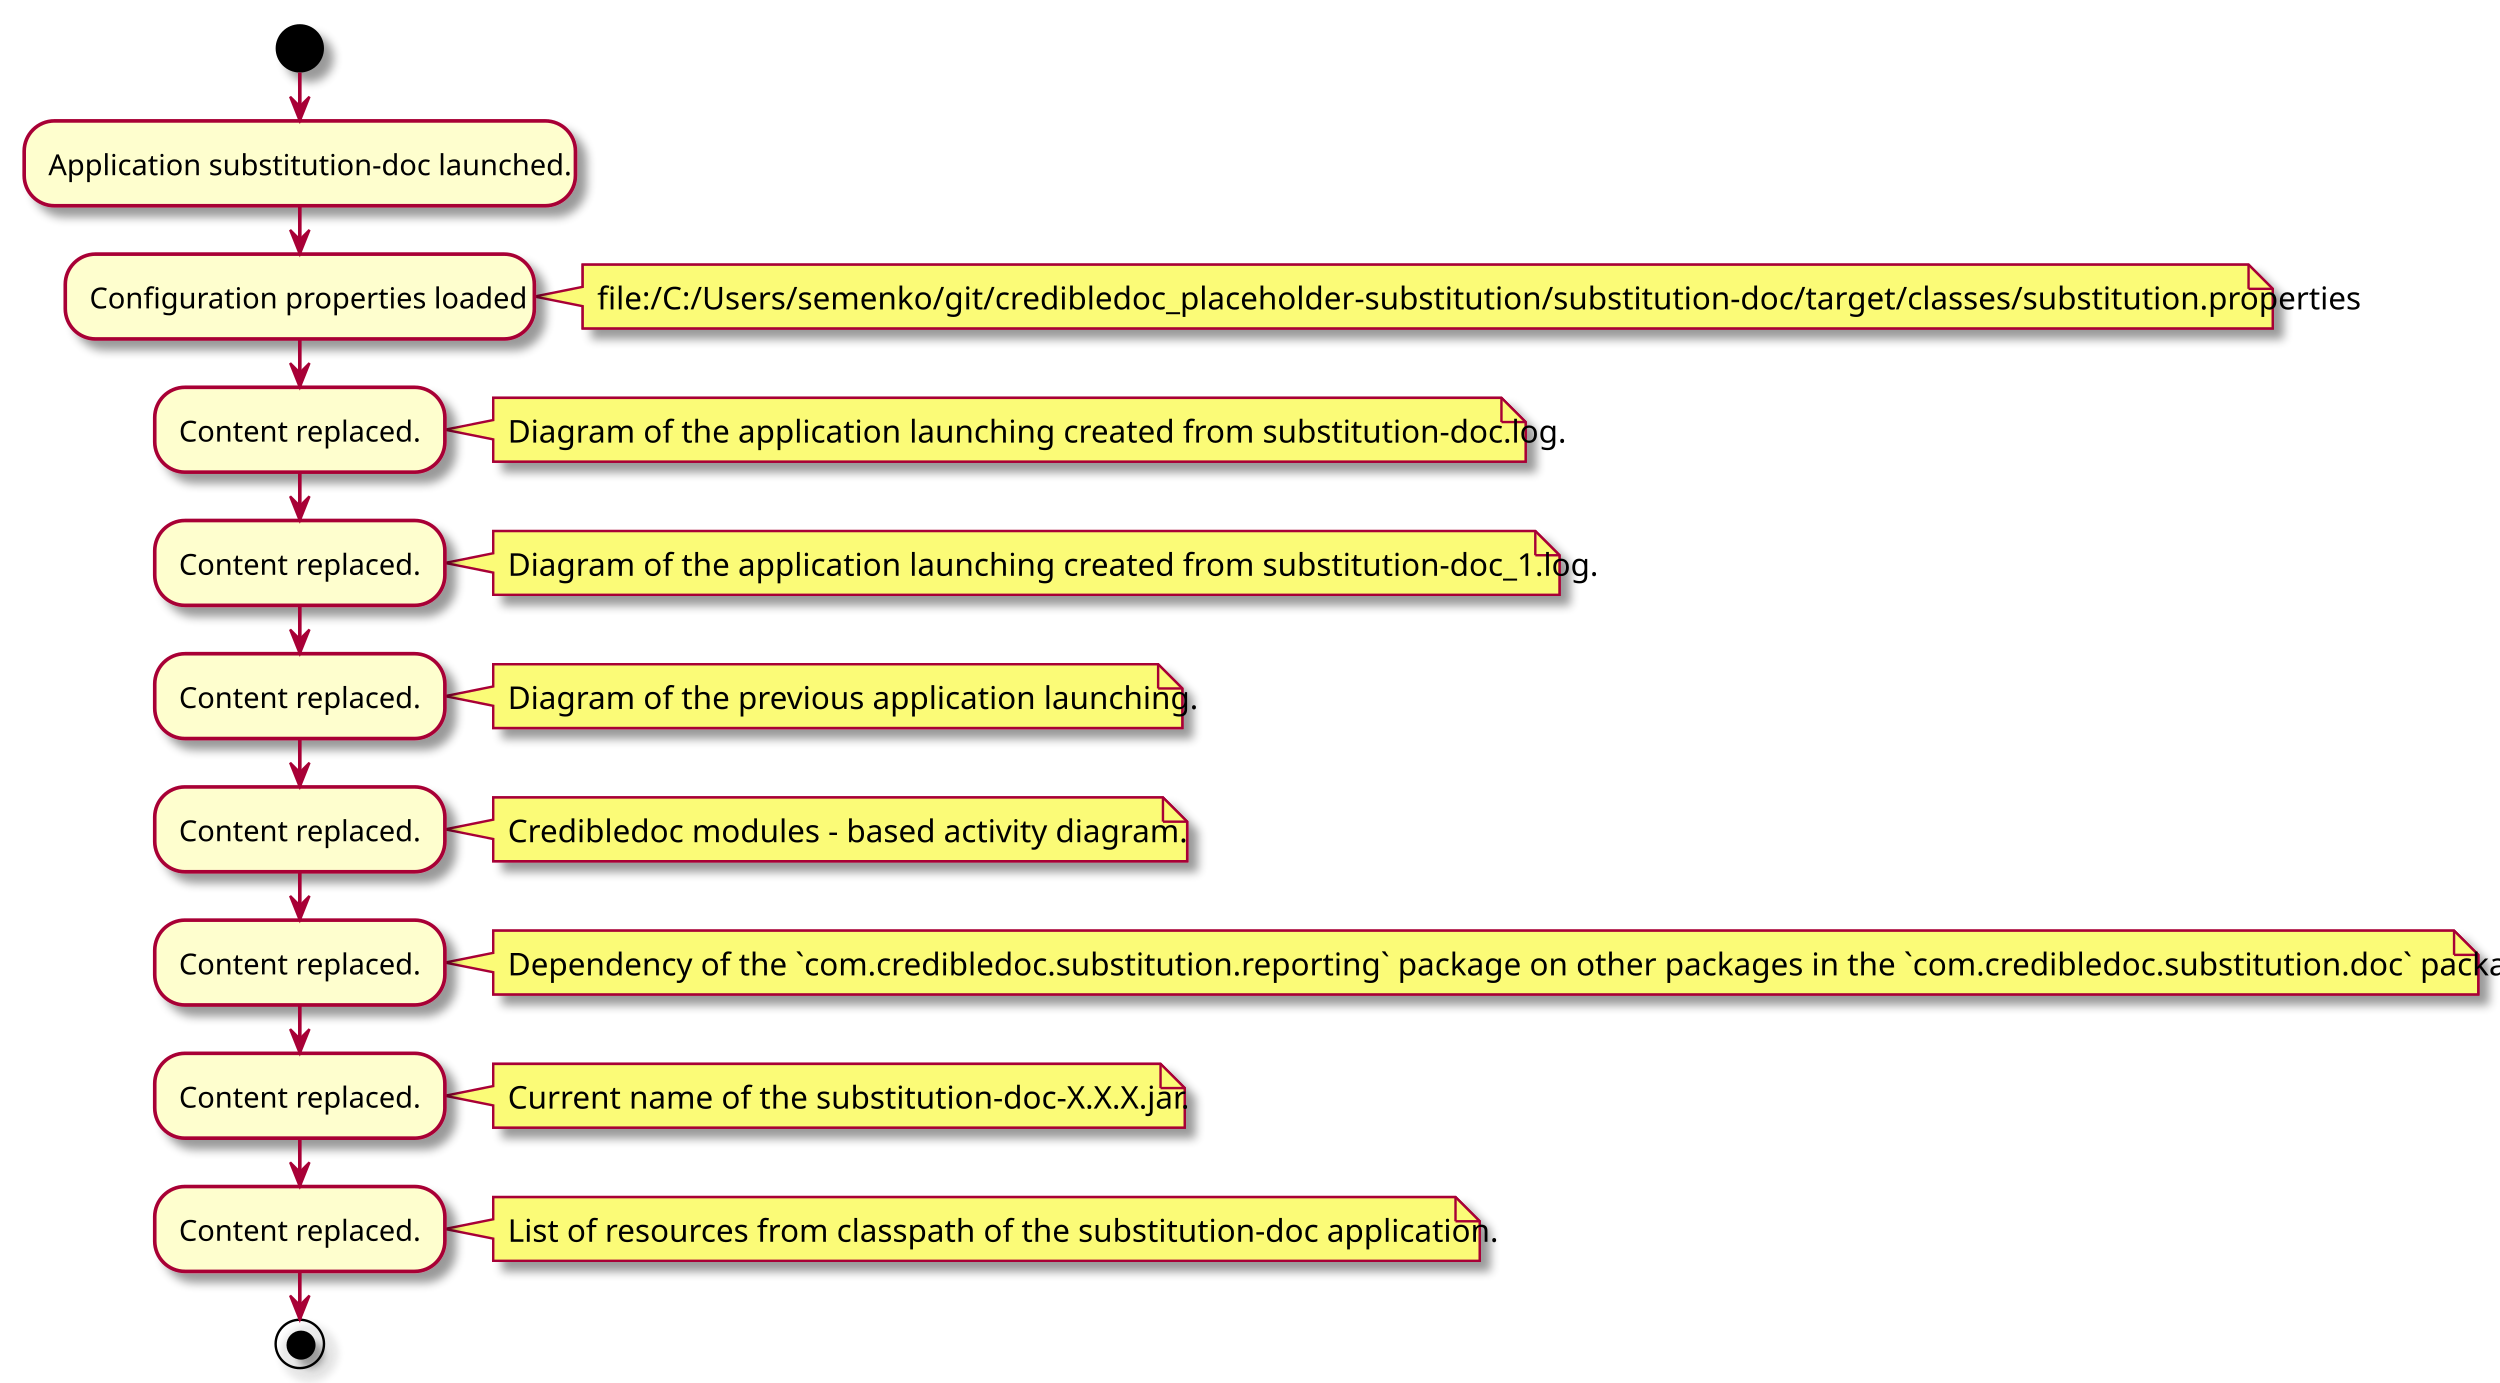
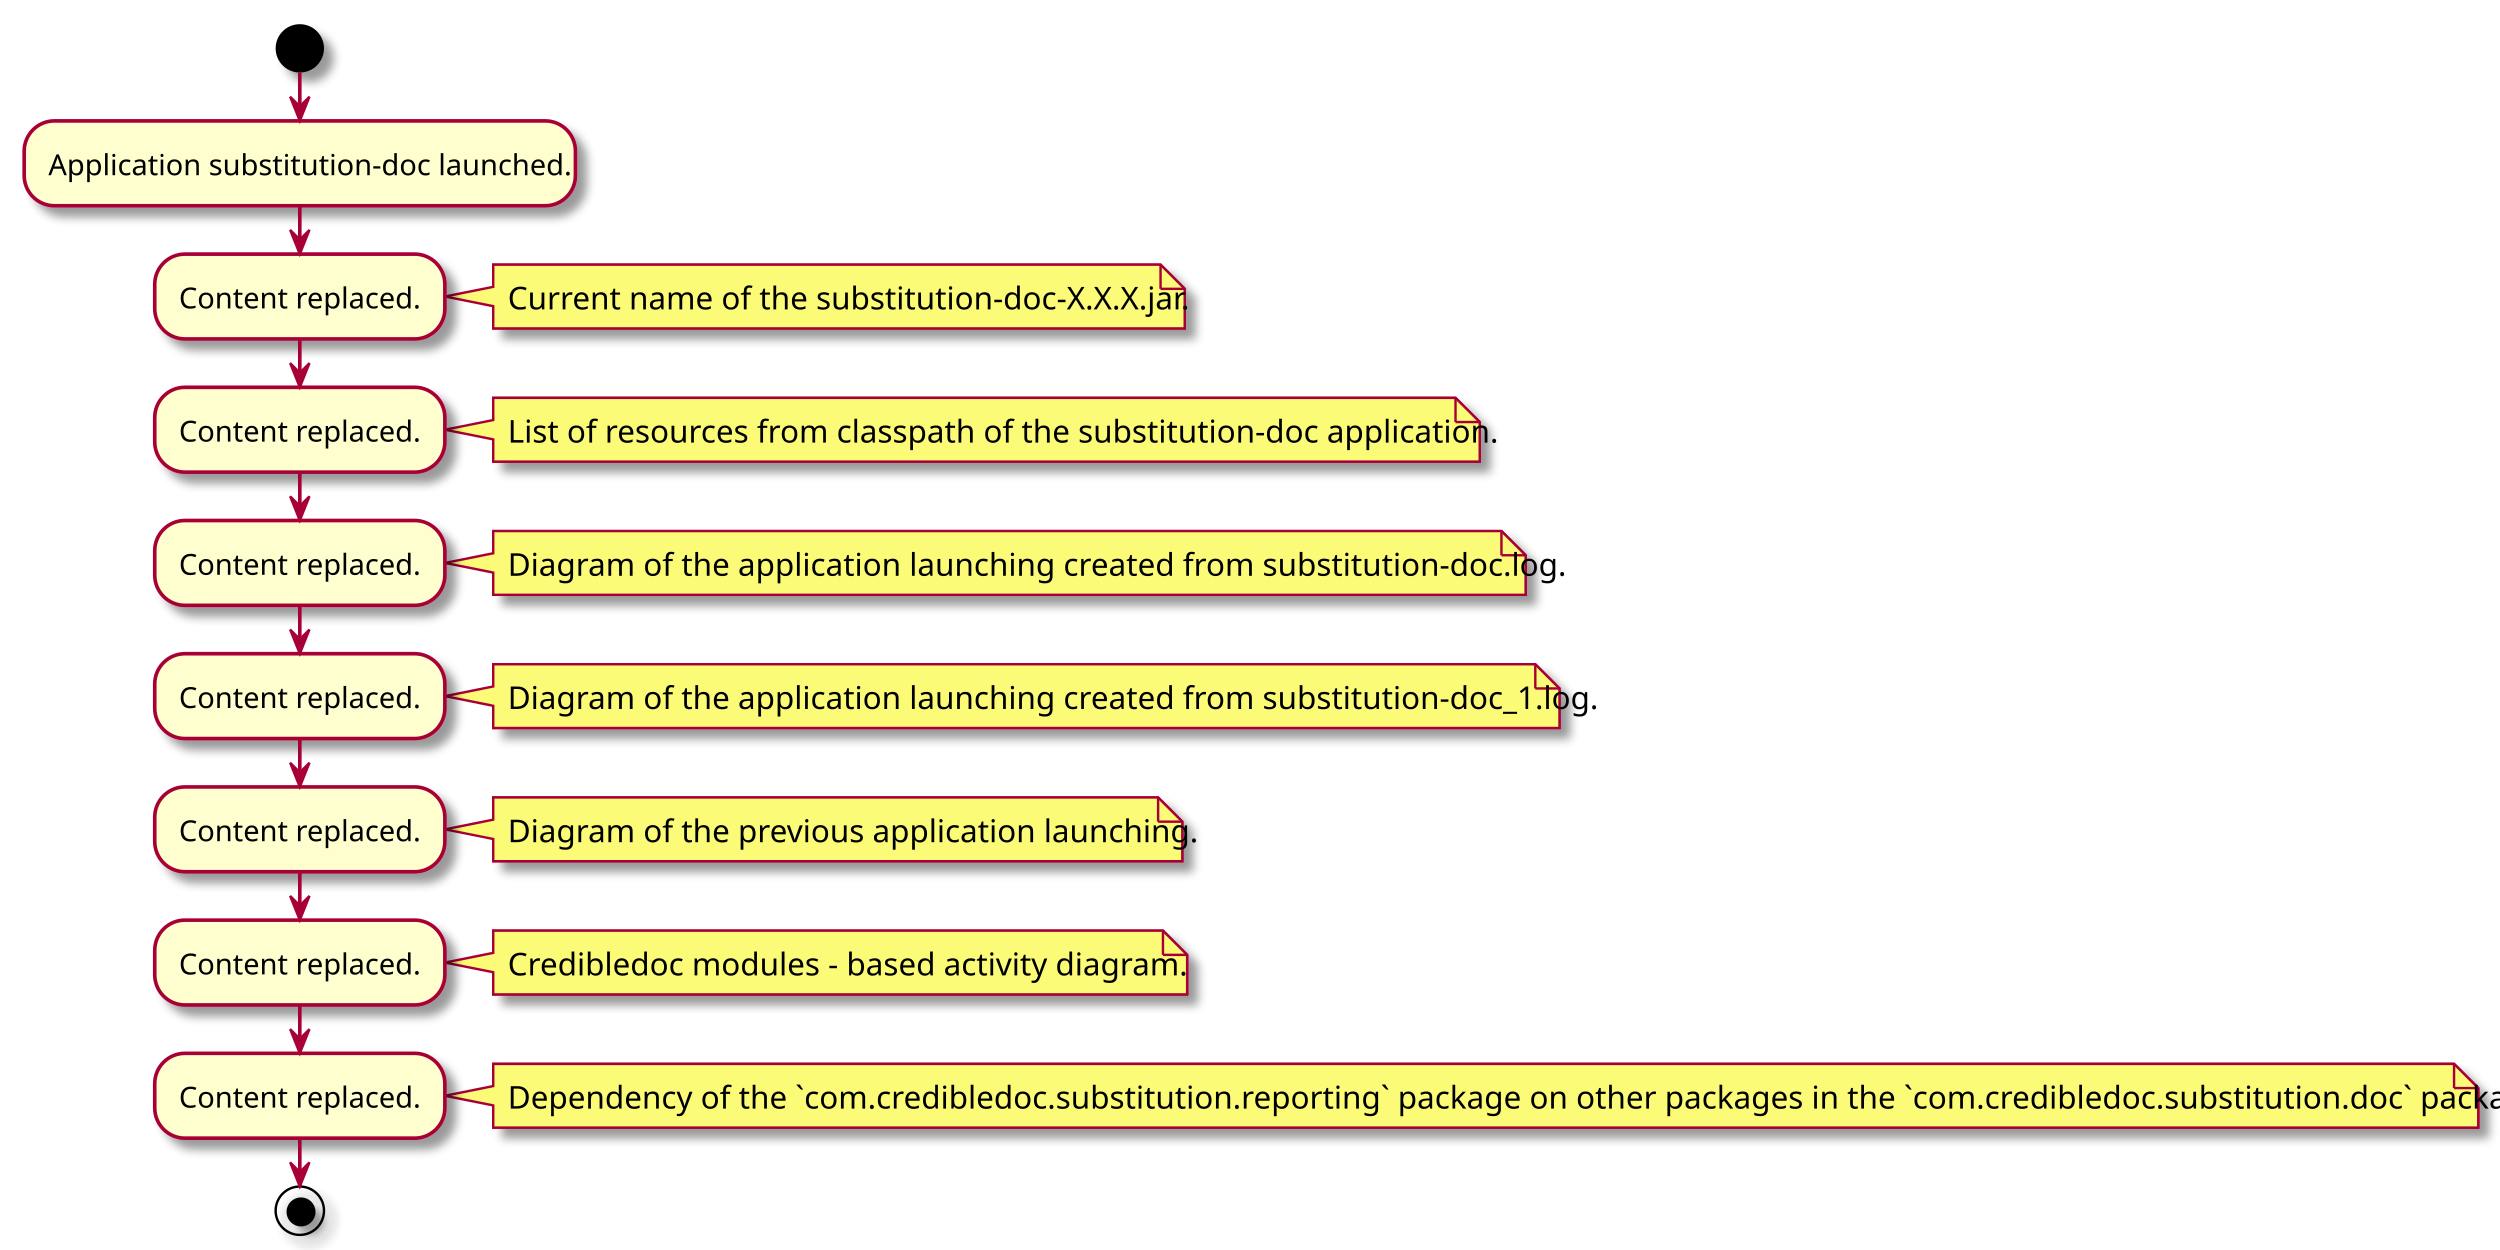
- <svg xmlns="http://www.w3.org/2000/svg" contentScriptType="application/ecmascript" contentStyleType="text/css" height="572px" preserveAspectRatio="none" style="width:1034px;height:572px;" version="1.1" viewBox="0 0 1034 572" width="1034px" zoomAndPan="magnify">
+ <svg xmlns="http://www.w3.org/2000/svg" contentScriptType="application/ecmascript" contentStyleType="text/css" height="517px" preserveAspectRatio="none" style="width:1034px;height:517px;" version="1.1" viewBox="0 0 1034 517" width="1034px" zoomAndPan="magnify">
  <defs>
-     <filter height="300%" id="f6te7ih" width="300%" x="-1" y="-1">
+     <filter height="300%" id="frsi5j7" width="300%" x="-1" y="-1">
      <feGaussianBlur result="blurOut" stdDeviation="2.0" />
      <feColorMatrix in="blurOut" result="blurOut2" type="matrix" values="0 0 0 0 0 0 0 0 0 0 0 0 0 0 0 0 0 0 .4 0" />
      <feOffset dx="4.0" dy="4.0" in="blurOut2" result="blurOut3" />
      <feBlend in="SourceGraphic" in2="blurOut3" mode="normal" />
    </filter>
  </defs>
  <g>
-     <ellipse cx="124" cy="20" fill="#000000" filter="url(#f6te7ih)" rx="10" ry="10" style="stroke: none; stroke-width: 1.0;" />
-     <rect fill="#FEFECE" filter="url(#f6te7ih)" height="35.094" rx="12.5" ry="12.5" style="stroke: #A80036; stroke-width: 1.5;" width="228" x="10" y="50" />
+     <ellipse cx="124" cy="20" fill="#000000" filter="url(#frsi5j7)" rx="10" ry="10" style="stroke: none; stroke-width: 1.0;" />
+     <rect fill="#FEFECE" filter="url(#frsi5j7)" height="35.094" rx="12.5" ry="12.5" style="stroke: #A80036; stroke-width: 1.5;" width="228" x="10" y="50" />
    <text fill="#000000" font-family="sans-serif" font-size="12" lengthAdjust="spacingAndGlyphs" textLength="208" x="20" y="72.457">Application substitution-doc launched.</text>
-     <polygon fill="#FBFB77" filter="url(#f6te7ih)" points="241,109.465,241,135.816,940,135.816,940,119.465,930,109.465,241,109.465" style="stroke: #A80036; stroke-width: 1.0;" />
-     <polygon fill="#FBFB77" points="241,109.465,241,118.641,221,122.641,241,126.641,241,135.816,940,135.816,940,119.465,930,109.465,241,109.465" style="stroke: #A80036; stroke-width: 1.0;" />
-     <line style="stroke: #A80036; stroke-width: 1.0;" x1="930" x2="930" y1="109.465" y2="119.465" />
-     <line style="stroke: #A80036; stroke-width: 1.0;" x1="940" x2="930" y1="119.465" y2="119.465" />
-     <text fill="#000000" font-family="sans-serif" font-size="13" lengthAdjust="spacingAndGlyphs" textLength="678" x="247" y="127.96">file:/C:/Users/semenko/git/credibledoc_placeholder-substitution/substitution-doc/target/classes/substitution.properties</text>
-     <rect fill="#FEFECE" filter="url(#f6te7ih)" height="35.094" rx="12.5" ry="12.5" style="stroke: #A80036; stroke-width: 1.5;" width="194" x="27" y="105.094" />
-     <text fill="#000000" font-family="sans-serif" font-size="12" lengthAdjust="spacingAndGlyphs" textLength="174" x="37" y="127.551">Configuration properties loaded</text>
-     <polygon fill="#FBFB77" filter="url(#f6te7ih)" points="204,164.559,204,190.91,631,190.91,631,174.559,621,164.559,204,164.559" style="stroke: #A80036; stroke-width: 1.0;" />
-     <polygon fill="#FBFB77" points="204,164.559,204,173.734,184,177.734,204,181.734,204,190.91,631,190.91,631,174.559,621,164.559,204,164.559" style="stroke: #A80036; stroke-width: 1.0;" />
-     <line style="stroke: #A80036; stroke-width: 1.0;" x1="621" x2="621" y1="164.559" y2="174.559" />
-     <line style="stroke: #A80036; stroke-width: 1.0;" x1="631" x2="621" y1="174.559" y2="174.559" />
-     <text fill="#000000" font-family="sans-serif" font-size="13" lengthAdjust="spacingAndGlyphs" textLength="406" x="210" y="183.054">Diagram of the application launching created from substitution-doc.log.</text>
-     <rect fill="#FEFECE" filter="url(#f6te7ih)" height="35.094" rx="12.5" ry="12.5" style="stroke: #A80036; stroke-width: 1.5;" width="120" x="64" y="160.188" />
+     <polygon fill="#FBFB77" filter="url(#frsi5j7)" points="204,109.465,204,135.816,490,135.816,490,119.465,480,109.465,204,109.465" style="stroke: #A80036; stroke-width: 1.0;" />
+     <polygon fill="#FBFB77" points="204,109.465,204,118.641,184,122.641,204,126.641,204,135.816,490,135.816,490,119.465,480,109.465,204,109.465" style="stroke: #A80036; stroke-width: 1.0;" />
+     <line style="stroke: #A80036; stroke-width: 1.0;" x1="480" x2="480" y1="109.465" y2="119.465" />
+     <line style="stroke: #A80036; stroke-width: 1.0;" x1="490" x2="480" y1="119.465" y2="119.465" />
+     <text fill="#000000" font-family="sans-serif" font-size="13" lengthAdjust="spacingAndGlyphs" textLength="265" x="210" y="127.96">Current name of the substitution-doc-X.X.X.jar.</text>
+     <rect fill="#FEFECE" filter="url(#frsi5j7)" height="35.094" rx="12.5" ry="12.5" style="stroke: #A80036; stroke-width: 1.5;" width="120" x="64" y="105.094" />
+     <text fill="#000000" font-family="sans-serif" font-size="12" lengthAdjust="spacingAndGlyphs" textLength="97" x="74" y="127.551">Content replaced.</text>
+     <polygon fill="#FBFB77" filter="url(#frsi5j7)" points="204,164.559,204,190.91,612,190.91,612,174.559,602,164.559,204,164.559" style="stroke: #A80036; stroke-width: 1.0;" />
+     <polygon fill="#FBFB77" points="204,164.559,204,173.734,184,177.734,204,181.734,204,190.91,612,190.91,612,174.559,602,164.559,204,164.559" style="stroke: #A80036; stroke-width: 1.0;" />
+     <line style="stroke: #A80036; stroke-width: 1.0;" x1="602" x2="602" y1="164.559" y2="174.559" />
+     <line style="stroke: #A80036; stroke-width: 1.0;" x1="612" x2="602" y1="174.559" y2="174.559" />
+     <text fill="#000000" font-family="sans-serif" font-size="13" lengthAdjust="spacingAndGlyphs" textLength="387" x="210" y="183.054">List of resources from classpath of the substitution-doc application.</text>
+     <rect fill="#FEFECE" filter="url(#frsi5j7)" height="35.094" rx="12.5" ry="12.5" style="stroke: #A80036; stroke-width: 1.5;" width="120" x="64" y="160.188" />
    <text fill="#000000" font-family="sans-serif" font-size="12" lengthAdjust="spacingAndGlyphs" textLength="97" x="74" y="182.644">Content replaced.</text>
-     <polygon fill="#FBFB77" filter="url(#f6te7ih)" points="204,219.652,204,246.004,645,246.004,645,229.652,635,219.652,204,219.652" style="stroke: #A80036; stroke-width: 1.0;" />
-     <polygon fill="#FBFB77" points="204,219.652,204,228.828,184,232.828,204,236.828,204,246.004,645,246.004,645,229.652,635,219.652,204,219.652" style="stroke: #A80036; stroke-width: 1.0;" />
-     <line style="stroke: #A80036; stroke-width: 1.0;" x1="635" x2="635" y1="219.652" y2="229.652" />
-     <line style="stroke: #A80036; stroke-width: 1.0;" x1="645" x2="635" y1="229.652" y2="229.652" />
-     <text fill="#000000" font-family="sans-serif" font-size="13" lengthAdjust="spacingAndGlyphs" textLength="420" x="210" y="238.148">Diagram of the application launching created from substitution-doc_1.log.</text>
-     <rect fill="#FEFECE" filter="url(#f6te7ih)" height="35.094" rx="12.5" ry="12.5" style="stroke: #A80036; stroke-width: 1.5;" width="120" x="64" y="215.281" />
+     <polygon fill="#FBFB77" filter="url(#frsi5j7)" points="204,219.652,204,246.004,631,246.004,631,229.652,621,219.652,204,219.652" style="stroke: #A80036; stroke-width: 1.0;" />
+     <polygon fill="#FBFB77" points="204,219.652,204,228.828,184,232.828,204,236.828,204,246.004,631,246.004,631,229.652,621,219.652,204,219.652" style="stroke: #A80036; stroke-width: 1.0;" />
+     <line style="stroke: #A80036; stroke-width: 1.0;" x1="621" x2="621" y1="219.652" y2="229.652" />
+     <line style="stroke: #A80036; stroke-width: 1.0;" x1="631" x2="621" y1="229.652" y2="229.652" />
+     <text fill="#000000" font-family="sans-serif" font-size="13" lengthAdjust="spacingAndGlyphs" textLength="406" x="210" y="238.148">Diagram of the application launching created from substitution-doc.log.</text>
+     <rect fill="#FEFECE" filter="url(#frsi5j7)" height="35.094" rx="12.5" ry="12.5" style="stroke: #A80036; stroke-width: 1.5;" width="120" x="64" y="215.281" />
    <text fill="#000000" font-family="sans-serif" font-size="12" lengthAdjust="spacingAndGlyphs" textLength="97" x="74" y="237.738">Content replaced.</text>
-     <polygon fill="#FBFB77" filter="url(#f6te7ih)" points="204,274.746,204,301.098,489,301.098,489,284.746,479,274.746,204,274.746" style="stroke: #A80036; stroke-width: 1.0;" />
-     <polygon fill="#FBFB77" points="204,274.746,204,283.922,184,287.922,204,291.922,204,301.098,489,301.098,489,284.746,479,274.746,204,274.746" style="stroke: #A80036; stroke-width: 1.0;" />
-     <line style="stroke: #A80036; stroke-width: 1.0;" x1="479" x2="479" y1="274.746" y2="284.746" />
-     <line style="stroke: #A80036; stroke-width: 1.0;" x1="489" x2="479" y1="284.746" y2="284.746" />
-     <text fill="#000000" font-family="sans-serif" font-size="13" lengthAdjust="spacingAndGlyphs" textLength="264" x="210" y="293.241">Diagram of the previous application launching.</text>
-     <rect fill="#FEFECE" filter="url(#f6te7ih)" height="35.094" rx="12.5" ry="12.5" style="stroke: #A80036; stroke-width: 1.5;" width="120" x="64" y="270.375" />
+     <polygon fill="#FBFB77" filter="url(#frsi5j7)" points="204,274.746,204,301.098,645,301.098,645,284.746,635,274.746,204,274.746" style="stroke: #A80036; stroke-width: 1.0;" />
+     <polygon fill="#FBFB77" points="204,274.746,204,283.922,184,287.922,204,291.922,204,301.098,645,301.098,645,284.746,635,274.746,204,274.746" style="stroke: #A80036; stroke-width: 1.0;" />
+     <line style="stroke: #A80036; stroke-width: 1.0;" x1="635" x2="635" y1="274.746" y2="284.746" />
+     <line style="stroke: #A80036; stroke-width: 1.0;" x1="645" x2="635" y1="284.746" y2="284.746" />
+     <text fill="#000000" font-family="sans-serif" font-size="13" lengthAdjust="spacingAndGlyphs" textLength="420" x="210" y="293.241">Diagram of the application launching created from substitution-doc_1.log.</text>
+     <rect fill="#FEFECE" filter="url(#frsi5j7)" height="35.094" rx="12.5" ry="12.5" style="stroke: #A80036; stroke-width: 1.5;" width="120" x="64" y="270.375" />
    <text fill="#000000" font-family="sans-serif" font-size="12" lengthAdjust="spacingAndGlyphs" textLength="97" x="74" y="292.832">Content replaced.</text>
-     <polygon fill="#FBFB77" filter="url(#f6te7ih)" points="204,329.84,204,356.191,491,356.191,491,339.84,481,329.84,204,329.84" style="stroke: #A80036; stroke-width: 1.0;" />
-     <polygon fill="#FBFB77" points="204,329.84,204,339.016,184,343.016,204,347.016,204,356.191,491,356.191,491,339.84,481,329.84,204,329.84" style="stroke: #A80036; stroke-width: 1.0;" />
-     <line style="stroke: #A80036; stroke-width: 1.0;" x1="481" x2="481" y1="329.84" y2="339.84" />
-     <line style="stroke: #A80036; stroke-width: 1.0;" x1="491" x2="481" y1="339.84" y2="339.84" />
-     <text fill="#000000" font-family="sans-serif" font-size="13" lengthAdjust="spacingAndGlyphs" textLength="266" x="210" y="348.335">Credibledoc modules - based activity diagram.</text>
-     <rect fill="#FEFECE" filter="url(#f6te7ih)" height="35.094" rx="12.5" ry="12.5" style="stroke: #A80036; stroke-width: 1.5;" width="120" x="64" y="325.469" />
+     <polygon fill="#FBFB77" filter="url(#frsi5j7)" points="204,329.84,204,356.191,489,356.191,489,339.84,479,329.84,204,329.84" style="stroke: #A80036; stroke-width: 1.0;" />
+     <polygon fill="#FBFB77" points="204,329.84,204,339.016,184,343.016,204,347.016,204,356.191,489,356.191,489,339.84,479,329.84,204,329.84" style="stroke: #A80036; stroke-width: 1.0;" />
+     <line style="stroke: #A80036; stroke-width: 1.0;" x1="479" x2="479" y1="329.84" y2="339.84" />
+     <line style="stroke: #A80036; stroke-width: 1.0;" x1="489" x2="479" y1="339.84" y2="339.84" />
+     <text fill="#000000" font-family="sans-serif" font-size="13" lengthAdjust="spacingAndGlyphs" textLength="264" x="210" y="348.335">Diagram of the previous application launching.</text>
+     <rect fill="#FEFECE" filter="url(#frsi5j7)" height="35.094" rx="12.5" ry="12.5" style="stroke: #A80036; stroke-width: 1.5;" width="120" x="64" y="325.469" />
    <text fill="#000000" font-family="sans-serif" font-size="12" lengthAdjust="spacingAndGlyphs" textLength="97" x="74" y="347.926">Content replaced.</text>
-     <polygon fill="#FBFB77" filter="url(#f6te7ih)" points="204,384.934,204,411.285,1025,411.285,1025,394.934,1015,384.934,204,384.934" style="stroke: #A80036; stroke-width: 1.0;" />
-     <polygon fill="#FBFB77" points="204,384.934,204,394.109,184,398.109,204,402.109,204,411.285,1025,411.285,1025,394.934,1015,384.934,204,384.934" style="stroke: #A80036; stroke-width: 1.0;" />
-     <line style="stroke: #A80036; stroke-width: 1.0;" x1="1015" x2="1015" y1="384.934" y2="394.934" />
-     <line style="stroke: #A80036; stroke-width: 1.0;" x1="1025" x2="1015" y1="394.934" y2="394.934" />
-     <text fill="#000000" font-family="sans-serif" font-size="13" lengthAdjust="spacingAndGlyphs" textLength="800" x="210" y="403.429">Dependency of the `com.credibledoc.substitution.reporting` package on other packages in the `com.credibledoc.substitution.doc` package.</text>
-     <rect fill="#FEFECE" filter="url(#f6te7ih)" height="35.094" rx="12.5" ry="12.5" style="stroke: #A80036; stroke-width: 1.5;" width="120" x="64" y="380.562" />
+     <polygon fill="#FBFB77" filter="url(#frsi5j7)" points="204,384.934,204,411.285,491,411.285,491,394.934,481,384.934,204,384.934" style="stroke: #A80036; stroke-width: 1.0;" />
+     <polygon fill="#FBFB77" points="204,384.934,204,394.109,184,398.109,204,402.109,204,411.285,491,411.285,491,394.934,481,384.934,204,384.934" style="stroke: #A80036; stroke-width: 1.0;" />
+     <line style="stroke: #A80036; stroke-width: 1.0;" x1="481" x2="481" y1="384.934" y2="394.934" />
+     <line style="stroke: #A80036; stroke-width: 1.0;" x1="491" x2="481" y1="394.934" y2="394.934" />
+     <text fill="#000000" font-family="sans-serif" font-size="13" lengthAdjust="spacingAndGlyphs" textLength="266" x="210" y="403.429">Credibledoc modules - based activity diagram.</text>
+     <rect fill="#FEFECE" filter="url(#frsi5j7)" height="35.094" rx="12.5" ry="12.5" style="stroke: #A80036; stroke-width: 1.5;" width="120" x="64" y="380.562" />
    <text fill="#000000" font-family="sans-serif" font-size="12" lengthAdjust="spacingAndGlyphs" textLength="97" x="74" y="403.019">Content replaced.</text>
-     <polygon fill="#FBFB77" filter="url(#f6te7ih)" points="204,440.027,204,466.379,490,466.379,490,450.027,480,440.027,204,440.027" style="stroke: #A80036; stroke-width: 1.0;" />
-     <polygon fill="#FBFB77" points="204,440.027,204,449.203,184,453.203,204,457.203,204,466.379,490,466.379,490,450.027,480,440.027,204,440.027" style="stroke: #A80036; stroke-width: 1.0;" />
-     <line style="stroke: #A80036; stroke-width: 1.0;" x1="480" x2="480" y1="440.027" y2="450.027" />
-     <line style="stroke: #A80036; stroke-width: 1.0;" x1="490" x2="480" y1="450.027" y2="450.027" />
-     <text fill="#000000" font-family="sans-serif" font-size="13" lengthAdjust="spacingAndGlyphs" textLength="265" x="210" y="458.522">Current name of the substitution-doc-X.X.X.jar.</text>
-     <rect fill="#FEFECE" filter="url(#f6te7ih)" height="35.094" rx="12.5" ry="12.5" style="stroke: #A80036; stroke-width: 1.5;" width="120" x="64" y="435.656" />
+     <polygon fill="#FBFB77" filter="url(#frsi5j7)" points="204,440.027,204,466.379,1025,466.379,1025,450.027,1015,440.027,204,440.027" style="stroke: #A80036; stroke-width: 1.0;" />
+     <polygon fill="#FBFB77" points="204,440.027,204,449.203,184,453.203,204,457.203,204,466.379,1025,466.379,1025,450.027,1015,440.027,204,440.027" style="stroke: #A80036; stroke-width: 1.0;" />
+     <line style="stroke: #A80036; stroke-width: 1.0;" x1="1015" x2="1015" y1="440.027" y2="450.027" />
+     <line style="stroke: #A80036; stroke-width: 1.0;" x1="1025" x2="1015" y1="450.027" y2="450.027" />
+     <text fill="#000000" font-family="sans-serif" font-size="13" lengthAdjust="spacingAndGlyphs" textLength="800" x="210" y="458.522">Dependency of the `com.credibledoc.substitution.reporting` package on other packages in the `com.credibledoc.substitution.doc` package.</text>
+     <rect fill="#FEFECE" filter="url(#frsi5j7)" height="35.094" rx="12.5" ry="12.5" style="stroke: #A80036; stroke-width: 1.5;" width="120" x="64" y="435.656" />
    <text fill="#000000" font-family="sans-serif" font-size="12" lengthAdjust="spacingAndGlyphs" textLength="97" x="74" y="458.113">Content replaced.</text>
-     <polygon fill="#FBFB77" filter="url(#f6te7ih)" points="204,495.121,204,521.473,612,521.473,612,505.121,602,495.121,204,495.121" style="stroke: #A80036; stroke-width: 1.0;" />
-     <polygon fill="#FBFB77" points="204,495.121,204,504.297,184,508.297,204,512.297,204,521.473,612,521.473,612,505.121,602,495.121,204,495.121" style="stroke: #A80036; stroke-width: 1.0;" />
-     <line style="stroke: #A80036; stroke-width: 1.0;" x1="602" x2="602" y1="495.121" y2="505.121" />
-     <line style="stroke: #A80036; stroke-width: 1.0;" x1="612" x2="602" y1="505.121" y2="505.121" />
-     <text fill="#000000" font-family="sans-serif" font-size="13" lengthAdjust="spacingAndGlyphs" textLength="387" x="210" y="513.616">List of resources from classpath of the substitution-doc application.</text>
-     <rect fill="#FEFECE" filter="url(#f6te7ih)" height="35.094" rx="12.5" ry="12.5" style="stroke: #A80036; stroke-width: 1.5;" width="120" x="64" y="490.75" />
-     <text fill="#000000" font-family="sans-serif" font-size="12" lengthAdjust="spacingAndGlyphs" textLength="97" x="74" y="513.207">Content replaced.</text>
-     <ellipse cx="124" cy="555.844" fill="none" filter="url(#f6te7ih)" rx="10" ry="10" style="stroke: #000000; stroke-width: 1.0;" />
-     <ellipse cx="124.5" cy="556.344" fill="#000000" filter="url(#f6te7ih)" rx="6" ry="6" style="stroke: none; stroke-width: 1.0;" />
+     <ellipse cx="124" cy="500.75" fill="none" filter="url(#frsi5j7)" rx="10" ry="10" style="stroke: #000000; stroke-width: 1.0;" />
+     <ellipse cx="124.5" cy="501.25" fill="#000000" filter="url(#frsi5j7)" rx="6" ry="6" style="stroke: none; stroke-width: 1.0;" />
    <line style="stroke: #A80036; stroke-width: 1.5;" x1="124" x2="124" y1="30" y2="50" />
    <polygon fill="#A80036" points="120,40,124,50,128,40,124,44" style="stroke: #A80036; stroke-width: 1.0;" />
    <line style="stroke: #A80036; stroke-width: 1.5;" x1="124" x2="124" y1="85.094" y2="105.094" />
    <polygon fill="#A80036" points="120,95.094,124,105.094,128,95.094,124,99.094" style="stroke: #A80036; stroke-width: 1.0;" />
    <line style="stroke: #A80036; stroke-width: 1.5;" x1="124" x2="124" y1="140.188" y2="160.188" />
    <polygon fill="#A80036" points="120,150.188,124,160.188,128,150.188,124,154.188" style="stroke: #A80036; stroke-width: 1.0;" />
    <line style="stroke: #A80036; stroke-width: 1.5;" x1="124" x2="124" y1="195.281" y2="215.281" />
    <polygon fill="#A80036" points="120,205.281,124,215.281,128,205.281,124,209.281" style="stroke: #A80036; stroke-width: 1.0;" />
    <line style="stroke: #A80036; stroke-width: 1.5;" x1="124" x2="124" y1="250.375" y2="270.375" />
    <polygon fill="#A80036" points="120,260.375,124,270.375,128,260.375,124,264.375" style="stroke: #A80036; stroke-width: 1.0;" />
    <line style="stroke: #A80036; stroke-width: 1.5;" x1="124" x2="124" y1="305.469" y2="325.469" />
    <polygon fill="#A80036" points="120,315.469,124,325.469,128,315.469,124,319.469" style="stroke: #A80036; stroke-width: 1.0;" />
    <line style="stroke: #A80036; stroke-width: 1.5;" x1="124" x2="124" y1="360.562" y2="380.562" />
    <polygon fill="#A80036" points="120,370.562,124,380.562,128,370.562,124,374.562" style="stroke: #A80036; stroke-width: 1.0;" />
    <line style="stroke: #A80036; stroke-width: 1.5;" x1="124" x2="124" y1="415.656" y2="435.656" />
    <polygon fill="#A80036" points="120,425.656,124,435.656,128,425.656,124,429.656" style="stroke: #A80036; stroke-width: 1.0;" />
    <line style="stroke: #A80036; stroke-width: 1.5;" x1="124" x2="124" y1="470.75" y2="490.75" />
    <polygon fill="#A80036" points="120,480.75,124,490.75,128,480.75,124,484.75" style="stroke: #A80036; stroke-width: 1.0;" />
-     <line style="stroke: #A80036; stroke-width: 1.5;" x1="124" x2="124" y1="525.844" y2="545.844" />
-     <polygon fill="#A80036" points="120,535.844,124,545.844,128,535.844,124,539.844" style="stroke: #A80036; stroke-width: 1.0;" />
  </g>
</svg>
